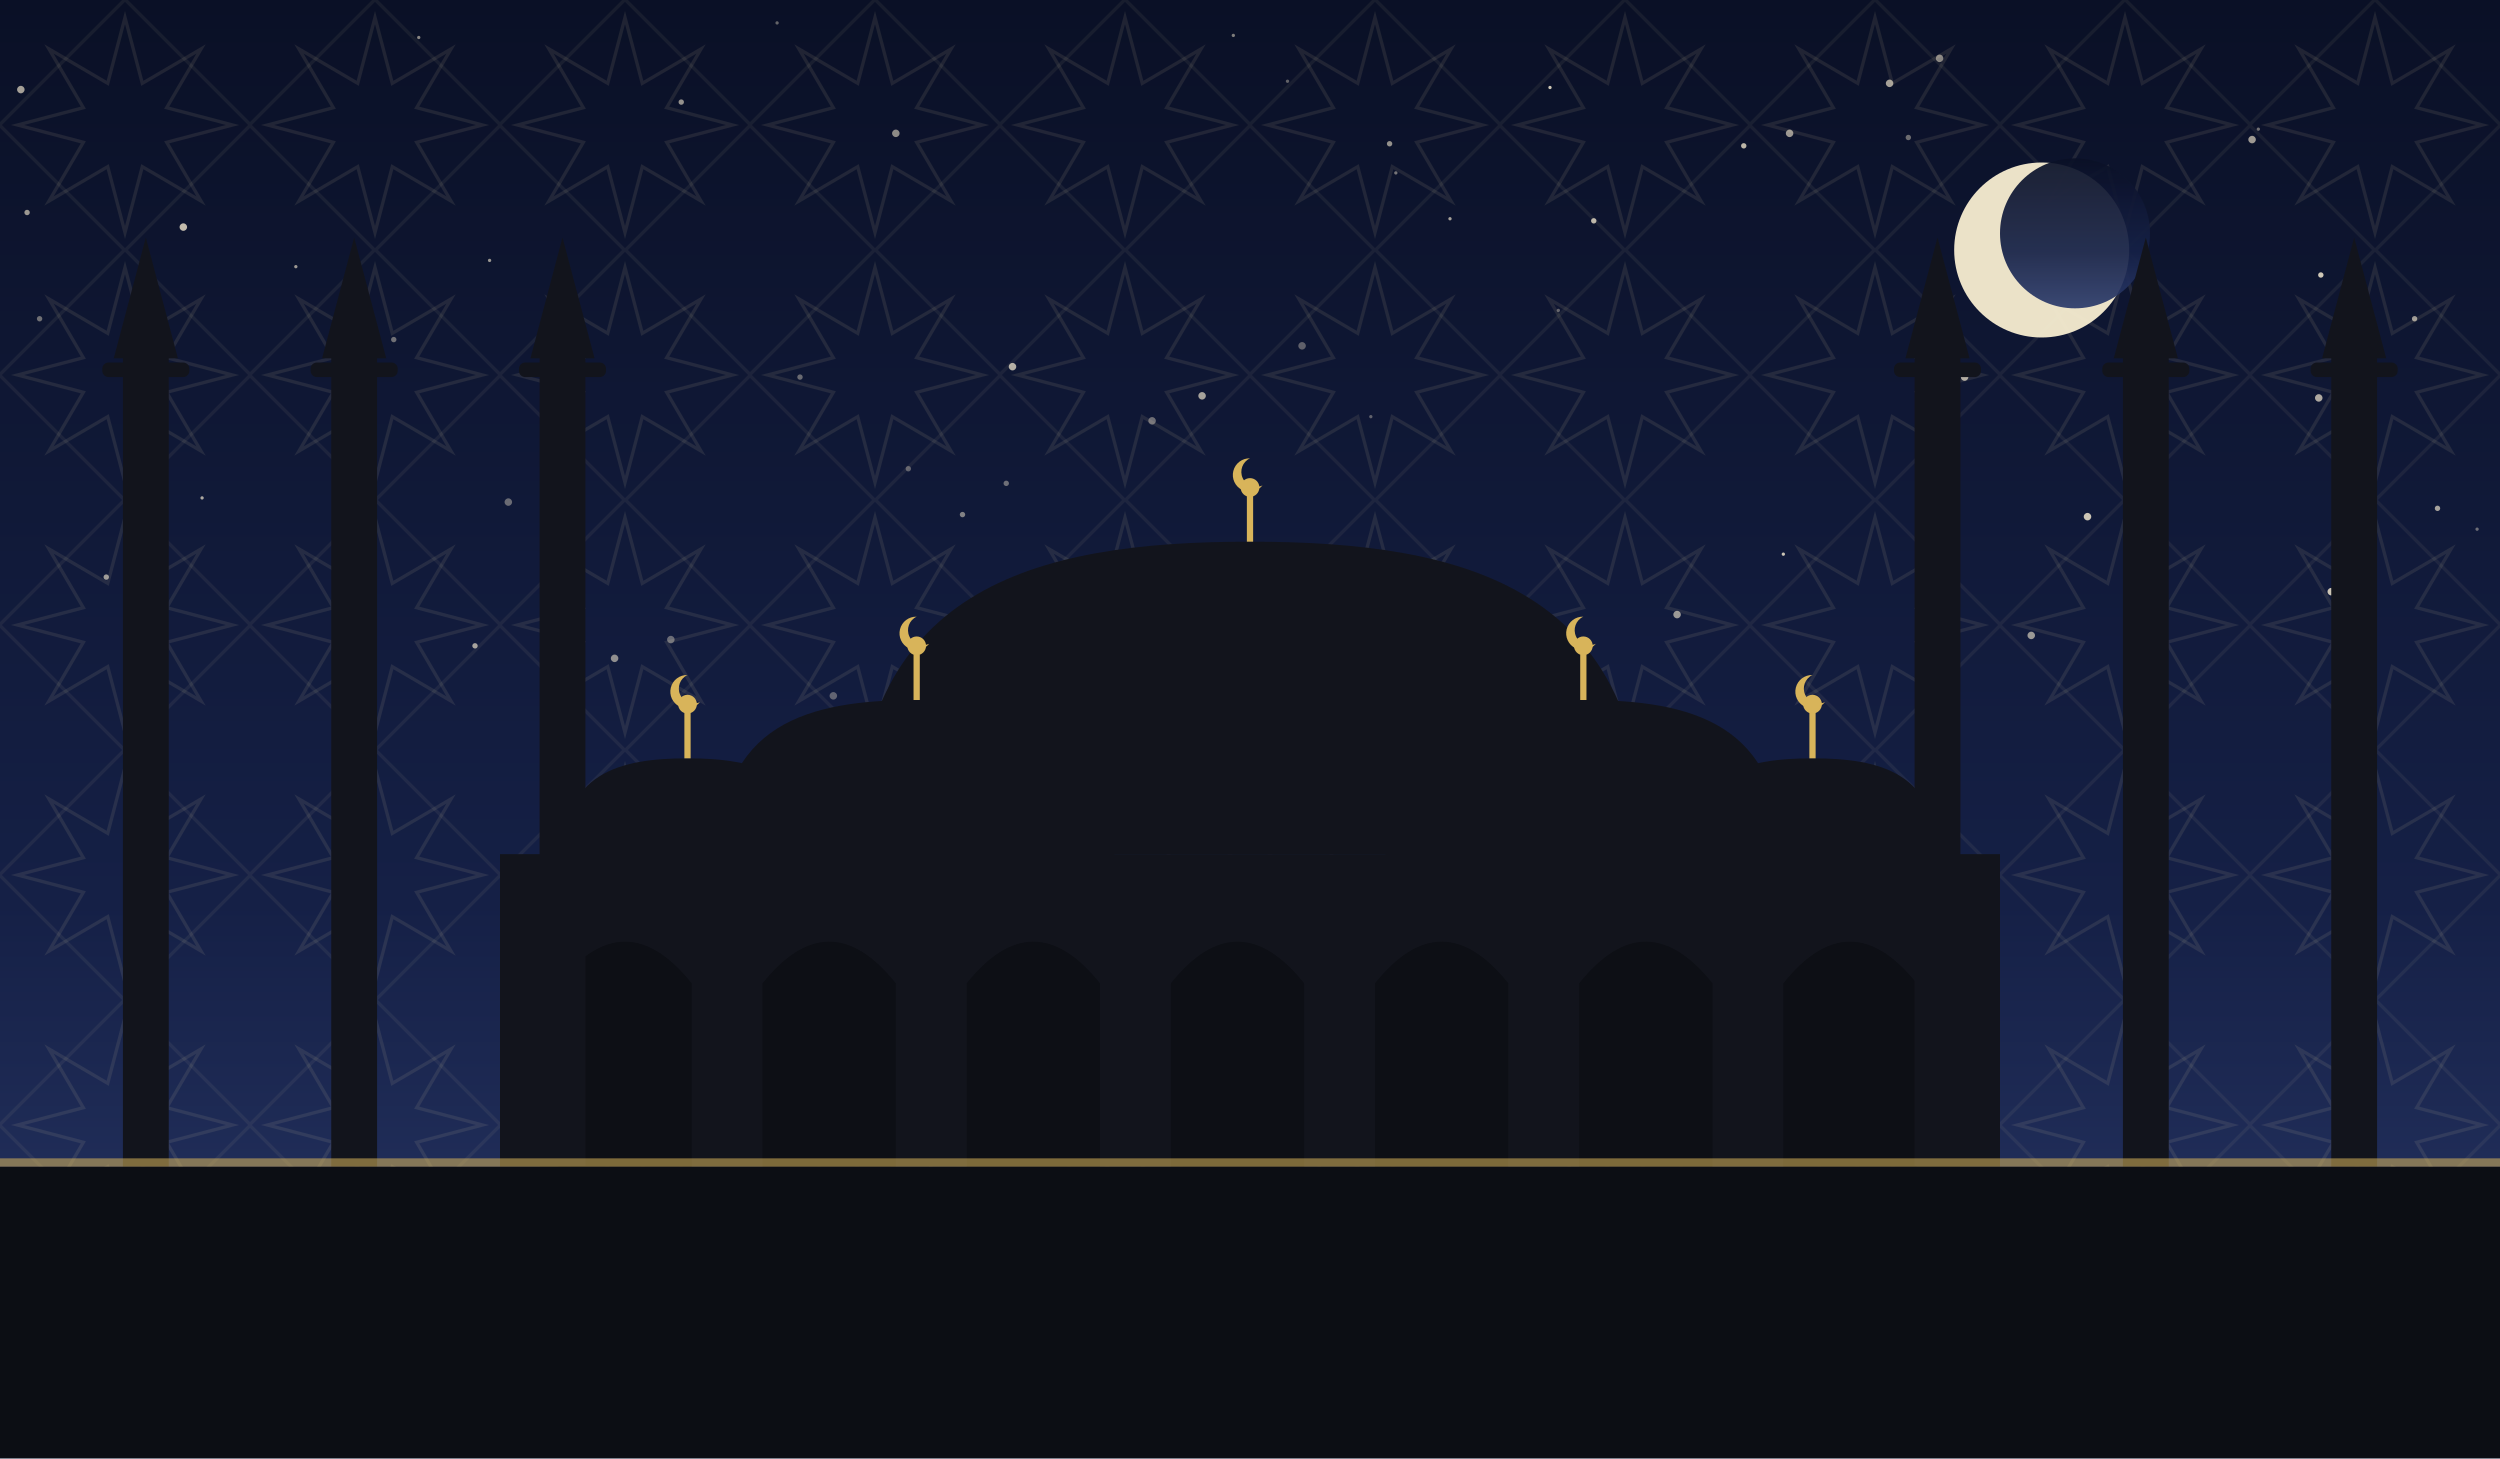
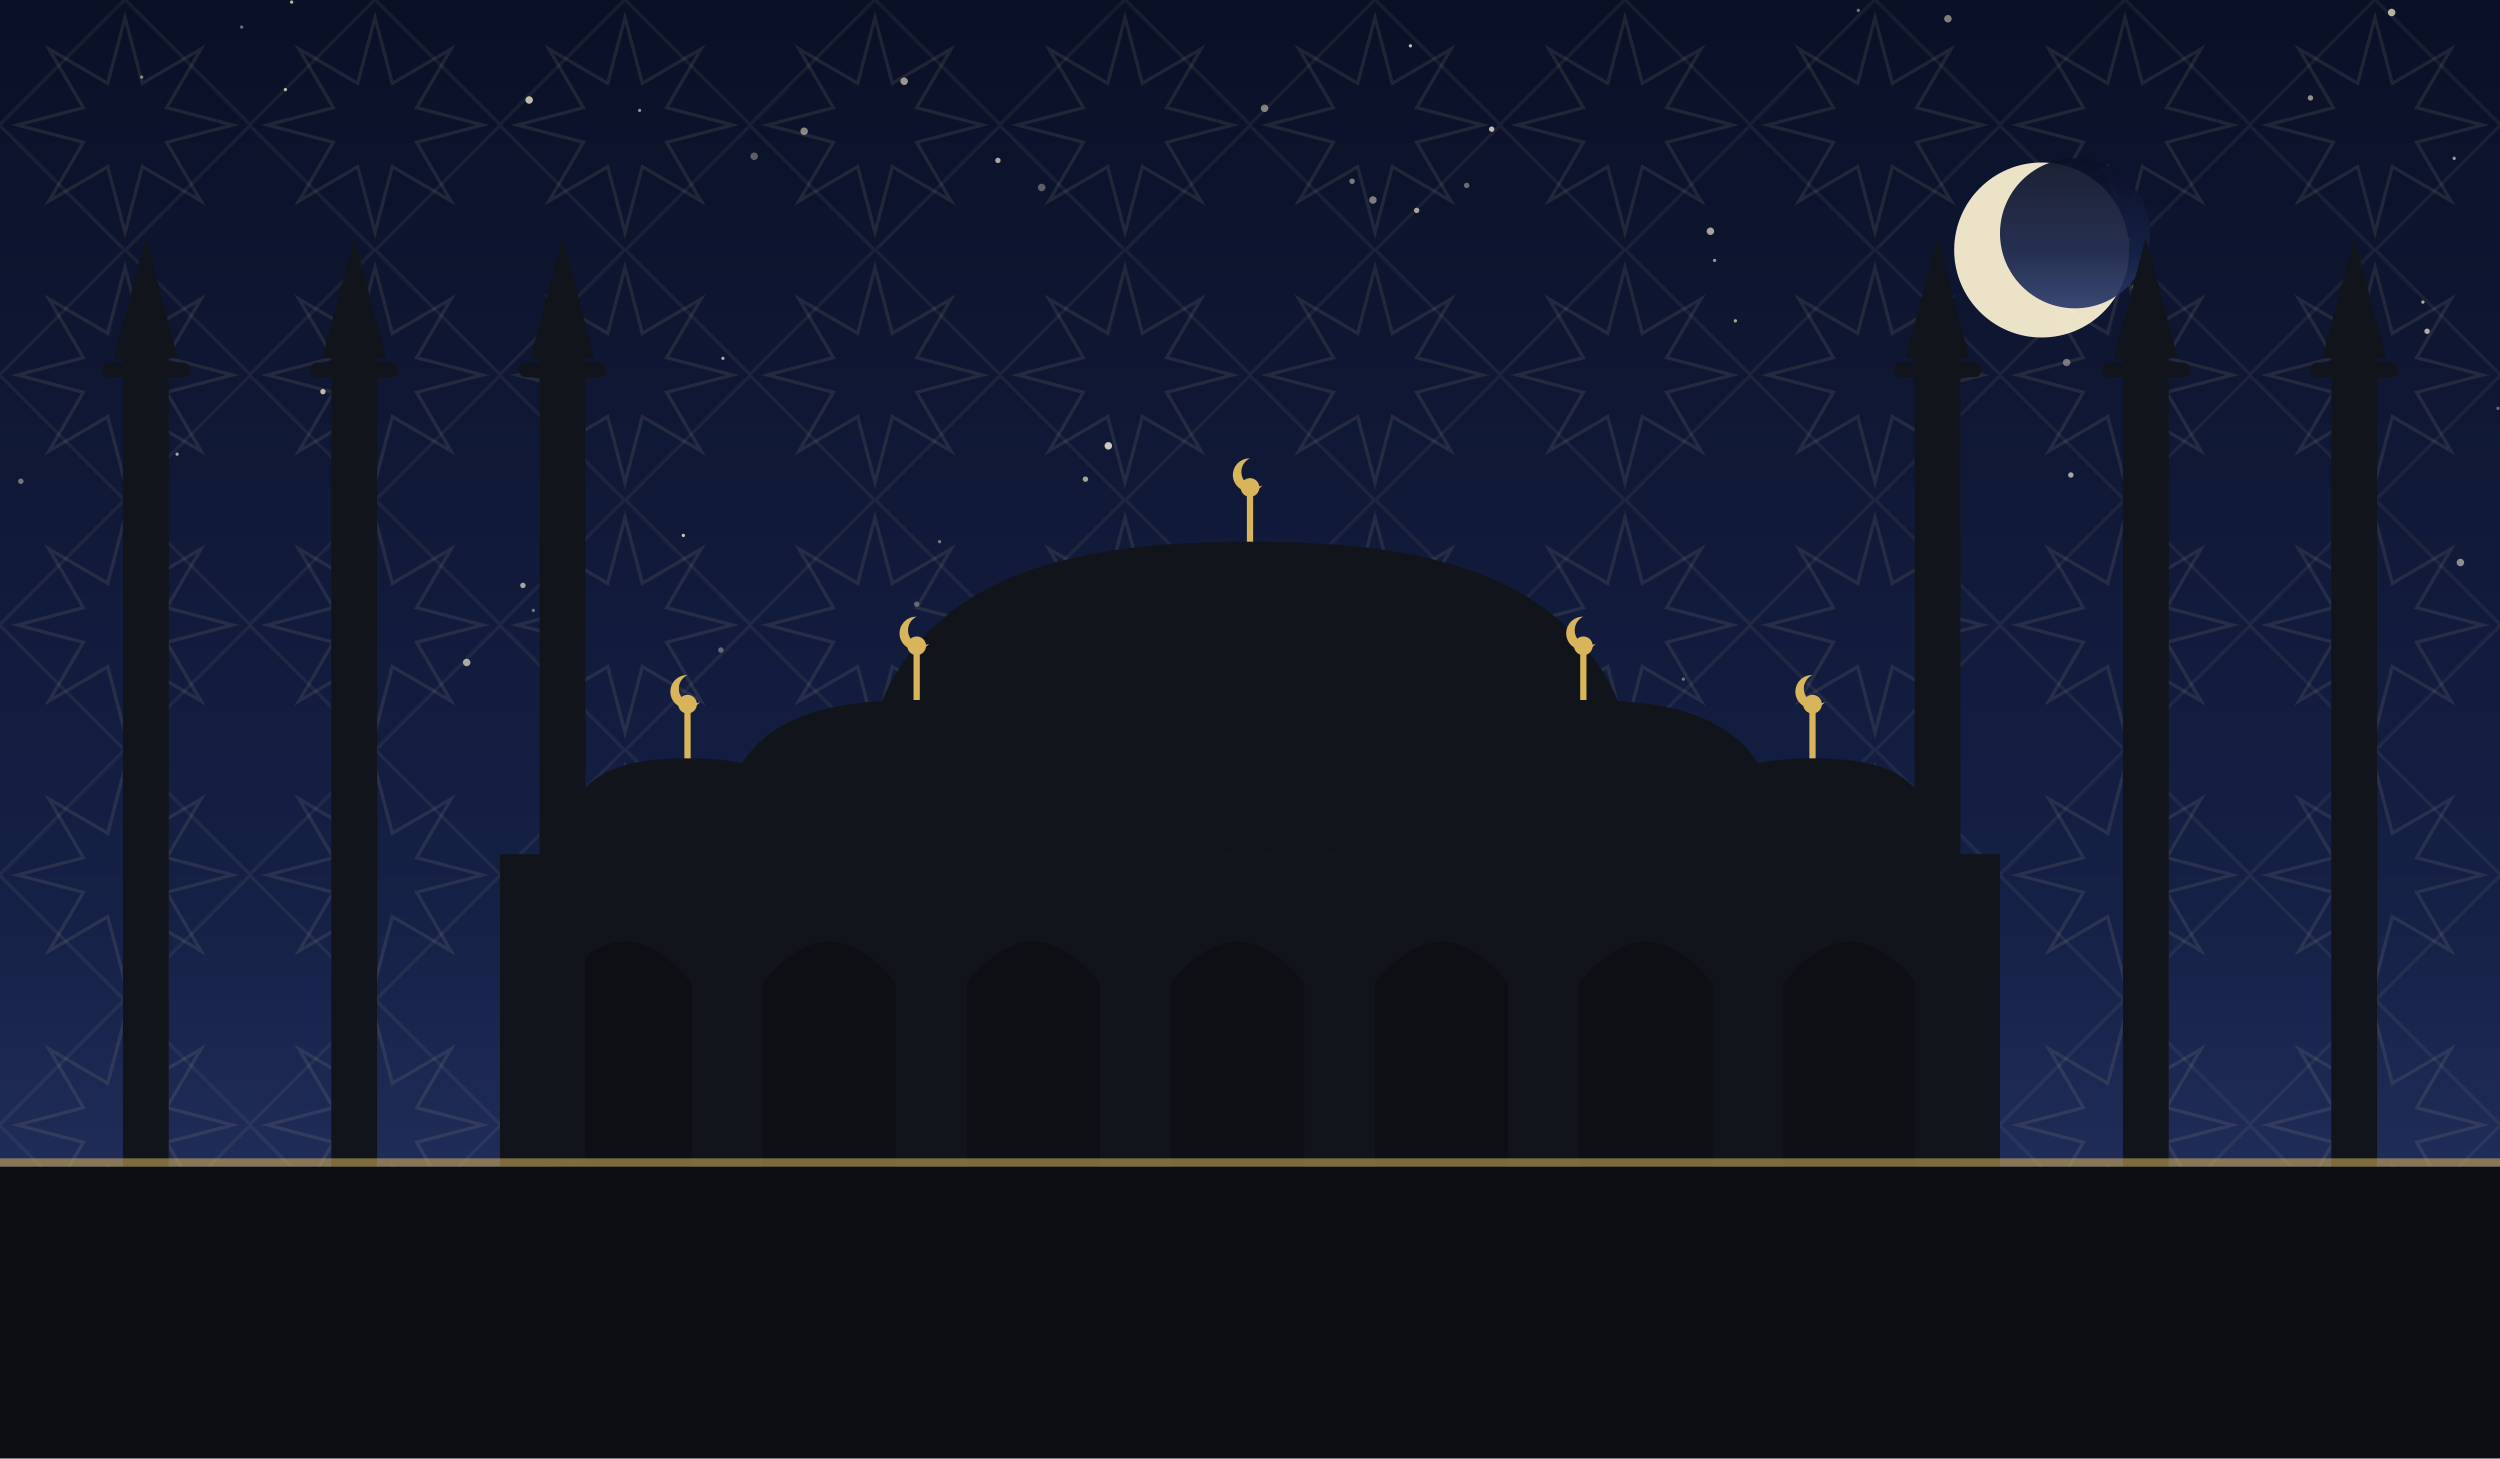
<svg xmlns="http://www.w3.org/2000/svg" viewBox="0 0 1200 700" role="img">
  <defs>
    <linearGradient id="sky" x1="0" y1="0" x2="0" y2="1">
      <stop offset="0" stop-color="#0a1026" />
      <stop offset="0.62" stop-color="#152046" />
      <stop offset="1" stop-color="#2b3a6b" />
    </linearGradient>
    <pattern id="g1" width="120" height="120" patternUnits="userSpaceOnUse">
      <polygon points="111.6,60.0 80.0,68.3 96.5,96.5 68.3,80.0 60.0,111.6 51.7,80.0 23.5,96.5 40.0,68.3 8.4,60.0 40.0,51.7 23.5,23.5 51.7,40.0 60.0,8.4 68.3,40.0 96.5,23.5 80.0,51.7" fill="none" stroke="#e8d9a8" stroke-width="1.6" opacity="0.1" />
      <rect x="17.4" y="17.4" width="85.2" height="85.2" fill="none" stroke="#e8d9a8" stroke-width="1.6" opacity="0.07" transform="rotate(45 60.0 60.0)" />
    </pattern>
  </defs>
  <rect width="1200" height="700" fill="url(#sky)" />
  <rect width="1200" height="700" fill="url(#g1)" />
-   <circle cx="975" cy="305" r="1.8" fill="#f7ecd2" opacity="0.60" />
-   <circle cx="553" cy="202" r="1.8" fill="#f7ecd2" opacity="0.41" />
-   <circle cx="1084" cy="62" r="0.8" fill="#f7ecd2" opacity="0.43" />
-   <circle cx="384" cy="181" r="1.3" fill="#f7ecd2" opacity="0.39" />
-   <circle cx="1021" cy="267" r="1.3" fill="#f7ecd2" opacity="0.42" />
-   <circle cx="859" cy="64" r="1.8" fill="#f7ecd2" opacity="0.61" />
-   <circle cx="1170" cy="244" r="1.3" fill="#f7ecd2" opacity="0.65" />
-   <circle cx="10" cy="43" r="1.8" fill="#f7ecd2" opacity="0.65" />
-   <circle cx="667" cy="69" r="1.3" fill="#f7ecd2" opacity="0.58" />
-   <circle cx="765" cy="106" r="1.3" fill="#f7ecd2" opacity="0.75" />
-   <circle cx="856" cy="266" r="0.8" fill="#f7ecd2" opacity="0.81" />
-   <circle cx="436" cy="225" r="1.3" fill="#f7ecd2" opacity="0.35" />
-   <circle cx="1113" cy="191" r="1.8" fill="#f7ecd2" opacity="0.68" />
-   <circle cx="271" cy="328" r="1.8" fill="#f7ecd2" opacity="0.73" />
-   <circle cx="142" cy="128" r="0.8" fill="#f7ecd2" opacity="0.61" />
-   <circle cx="462" cy="247" r="1.3" fill="#f7ecd2" opacity="0.49" />
-   <circle cx="1159" cy="153" r="1.3" fill="#f7ecd2" opacity="0.62" />
-   <circle cx="577" cy="190" r="1.8" fill="#f7ecd2" opacity="0.65" />
-   <circle cx="228" cy="310" r="1.3" fill="#f7ecd2" opacity="0.65" />
-   <circle cx="88" cy="109" r="1.8" fill="#f7ecd2" opacity="0.77" />
-   <circle cx="805" cy="295" r="1.8" fill="#f7ecd2" opacity="0.60" />
-   <circle cx="483" cy="232" r="1.3" fill="#f7ecd2" opacity="0.41" />
-   <circle cx="1114" cy="132" r="1.3" fill="#f7ecd2" opacity="0.83" />
-   <circle cx="514" cy="291" r="1.3" fill="#f7ecd2" opacity="0.59" />
-   <circle cx="51" cy="277" r="1.3" fill="#f7ecd2" opacity="0.62" />
-   <circle cx="1189" cy="254" r="0.8" fill="#f7ecd2" opacity="0.41" />
-   <circle cx="400" cy="334" r="1.8" fill="#f7ecd2" opacity="0.35" />
-   <circle cx="540" cy="313" r="1.3" fill="#f7ecd2" opacity="0.55" />
-   <circle cx="97" cy="239" r="0.8" fill="#f7ecd2" opacity="0.68" />
-   <circle cx="295" cy="316" r="1.8" fill="#f7ecd2" opacity="0.55" />
-   <circle cx="486" cy="176" r="1.8" fill="#f7ecd2" opacity="0.71" />
-   <circle cx="166" cy="175" r="1.8" fill="#f7ecd2" opacity="0.35" />
-   <circle cx="943" cy="181" r="1.8" fill="#f7ecd2" opacity="0.68" />
-   <circle cx="201" cy="18" r="0.8" fill="#f7ecd2" opacity="0.53" />
-   <circle cx="172" cy="198" r="1.3" fill="#f7ecd2" opacity="0.41" />
-   <circle cx="592" cy="17" r="0.8" fill="#f7ecd2" opacity="0.49" />
-   <circle cx="189" cy="163" r="1.3" fill="#f7ecd2" opacity="0.42" />
-   <circle cx="907" cy="40" r="1.8" fill="#f7ecd2" opacity="0.65" />
-   <circle cx="658" cy="200" r="0.8" fill="#f7ecd2" opacity="0.35" />
-   <circle cx="618" cy="39" r="0.8" fill="#f7ecd2" opacity="0.37" />
-   <circle cx="235" cy="125" r="0.8" fill="#f7ecd2" opacity="0.60" />
-   <circle cx="13" cy="102" r="1.3" fill="#f7ecd2" opacity="0.61" />
-   <circle cx="744" cy="42" r="0.8" fill="#f7ecd2" opacity="0.83" />
-   <circle cx="244" cy="241" r="1.8" fill="#f7ecd2" opacity="0.39" />
-   <circle cx="1081" cy="67" r="1.8" fill="#f7ecd2" opacity="0.62" />
-   <circle cx="1119" cy="284" r="1.8" fill="#f7ecd2" opacity="0.81" />
-   <circle cx="430" cy="64" r="1.8" fill="#f7ecd2" opacity="0.55" />
-   <circle cx="670" cy="83" r="0.8" fill="#f7ecd2" opacity="0.45" />
-   <circle cx="327" cy="49" r="1.3" fill="#f7ecd2" opacity="0.58" />
-   <circle cx="625" cy="166" r="1.8" fill="#f7ecd2" opacity="0.35" />
-   <circle cx="916" cy="66" r="1.3" fill="#f7ecd2" opacity="0.41" />
-   <circle cx="696" cy="105" r="0.8" fill="#f7ecd2" opacity="0.65" />
-   <circle cx="373" cy="11" r="0.8" fill="#f7ecd2" opacity="0.38" />
-   <circle cx="931" cy="28" r="1.8" fill="#f7ecd2" opacity="0.53" />
-   <circle cx="1002" cy="248" r="1.8" fill="#f7ecd2" opacity="0.81" />
-   <circle cx="322" cy="307" r="1.8" fill="#f7ecd2" opacity="0.39" />
-   <circle cx="19" cy="153" r="1.3" fill="#f7ecd2" opacity="0.42" />
-   <circle cx="837" cy="70" r="1.3" fill="#f7ecd2" opacity="0.75" />
-   <circle cx="688" cy="270" r="1.3" fill="#f7ecd2" opacity="0.45" />
-   <circle cx="748" cy="149" r="0.8" fill="#f7ecd2" opacity="0.37" />
+   <circle cx="991" cy="121" r="1.8" fill="#f7ecd2" opacity="0.46" />
+   <circle cx="521" cy="230" r="1.3" fill="#f7ecd2" opacity="0.65" />
+   <circle cx="1148" cy="6" r="1.8" fill="#f7ecd2" opacity="0.73" />
+   <circle cx="256" cy="293" r="0.8" fill="#f7ecd2" opacity="0.43" />
+   <circle cx="77" cy="243" r="1.8" fill="#f7ecd2" opacity="0.46" />
+   <circle cx="347" cy="172" r="0.8" fill="#f7ecd2" opacity="0.69" />
+   <circle cx="994" cy="228" r="1.3" fill="#f7ecd2" opacity="0.67" />
+   <circle cx="362" cy="75" r="1.8" fill="#f7ecd2" opacity="0.35" />
+   <circle cx="1163" cy="145" r="0.8" fill="#f7ecd2" opacity="0.70" />
+   <circle cx="973" cy="94" r="1.8" fill="#f7ecd2" opacity="0.47" />
+   <circle cx="440" cy="290" r="1.3" fill="#f7ecd2" opacity="0.35" />
+   <circle cx="68" cy="37" r="0.8" fill="#f7ecd2" opacity="0.51" />
+   <circle cx="649" cy="87" r="1.3" fill="#f7ecd2" opacity="0.48" />
+   <circle cx="1199" cy="196" r="0.8" fill="#f7ecd2" opacity="0.39" />
+   <circle cx="686" cy="332" r="1.3" fill="#f7ecd2" opacity="0.37" />
+   <circle cx="574" cy="319" r="1.8" fill="#f7ecd2" opacity="0.41" />
+   <circle cx="935" cy="9" r="1.8" fill="#f7ecd2" opacity="0.50" />
+   <circle cx="1025" cy="138" r="1.8" fill="#f7ecd2" opacity="0.35" />
+   <circle cx="532" cy="214" r="1.8" fill="#f7ecd2" opacity="0.83" />
+   <circle cx="680" cy="101" r="1.3" fill="#f7ecd2" opacity="0.65" />
+   <circle cx="821" cy="111" r="1.8" fill="#f7ecd2" opacity="0.66" />
+   <circle cx="451" cy="260" r="0.8" fill="#f7ecd2" opacity="0.45" />
+   <circle cx="1178" cy="76" r="0.8" fill="#f7ecd2" opacity="0.63" />
+   <circle cx="386" cy="63" r="1.8" fill="#f7ecd2" opacity="0.53" />
+   <circle cx="307" cy="53" r="0.8" fill="#f7ecd2" opacity="0.56" />
+   <circle cx="677" cy="22" r="0.8" fill="#f7ecd2" opacity="0.79" />
+   <circle cx="224" cy="318" r="1.8" fill="#f7ecd2" opacity="0.67" />
+   <circle cx="892" cy="5" r="0.8" fill="#f7ecd2" opacity="0.45" />
+   <circle cx="593" cy="315" r="1.8" fill="#f7ecd2" opacity="0.80" />
+   <circle cx="503" cy="304" r="0.8" fill="#f7ecd2" opacity="0.47" />
+   <circle cx="70" cy="200" r="0.8" fill="#f7ecd2" opacity="0.35" />
+   <circle cx="998" cy="127" r="0.8" fill="#f7ecd2" opacity="0.81" />
+   <circle cx="479" cy="77" r="1.3" fill="#f7ecd2" opacity="0.68" />
+   <circle cx="1129" cy="226" r="1.8" fill="#f7ecd2" opacity="0.39" />
+   <circle cx="716" cy="62" r="1.3" fill="#f7ecd2" opacity="0.77" />
+   <circle cx="704" cy="89" r="1.3" fill="#f7ecd2" opacity="0.41" />
+   <circle cx="1165" cy="159" r="1.3" fill="#f7ecd2" opacity="0.70" />
+   <circle cx="155" cy="188" r="1.3" fill="#f7ecd2" opacity="0.75" />
+   <circle cx="962" cy="104" r="1.3" fill="#f7ecd2" opacity="0.83" />
+   <circle cx="10" cy="231" r="1.3" fill="#f7ecd2" opacity="0.45" />
+   <circle cx="251" cy="281" r="1.3" fill="#f7ecd2" opacity="0.66" />
+   <circle cx="1181" cy="270" r="1.8" fill="#f7ecd2" opacity="0.55" />
+   <circle cx="808" cy="326" r="0.8" fill="#f7ecd2" opacity="0.43" />
+   <circle cx="116" cy="13" r="0.8" fill="#f7ecd2" opacity="0.43" />
+   <circle cx="137" cy="43" r="0.8" fill="#f7ecd2" opacity="0.76" />
+   <circle cx="607" cy="52" r="1.8" fill="#f7ecd2" opacity="0.49" />
+   <circle cx="254" cy="48" r="1.8" fill="#f7ecd2" opacity="0.77" />
+   <circle cx="1022" cy="115" r="0.8" fill="#f7ecd2" opacity="0.65" />
+   <circle cx="823" cy="125" r="0.8" fill="#f7ecd2" opacity="0.60" />
+   <circle cx="833" cy="154" r="0.8" fill="#f7ecd2" opacity="0.67" />
+   <circle cx="500" cy="90" r="1.8" fill="#f7ecd2" opacity="0.35" />
+   <circle cx="328" cy="257" r="0.8" fill="#f7ecd2" opacity="0.81" />
+   <circle cx="1109" cy="47" r="1.3" fill="#f7ecd2" opacity="0.58" />
+   <circle cx="659" cy="96" r="1.8" fill="#f7ecd2" opacity="0.49" />
+   <circle cx="346" cy="312" r="1.3" fill="#f7ecd2" opacity="0.37" />
+   <circle cx="434" cy="39" r="1.8" fill="#f7ecd2" opacity="0.61" />
+   <circle cx="995" cy="149" r="1.3" fill="#f7ecd2" opacity="0.40" />
+   <circle cx="85" cy="218" r="0.8" fill="#f7ecd2" opacity="0.65" />
+   <circle cx="992" cy="174" r="1.8" fill="#f7ecd2" opacity="0.43" />
+   <circle cx="140" cy="1" r="0.8" fill="#f7ecd2" opacity="0.75" />
  <circle cx="980" cy="120" r="42" fill="#f6ecd0" opacity="0.95" />
  <circle cx="996" cy="112" r="36" fill="url(#sky)" opacity="0.92" />
  <rect x="240" y="410" width="720" height="150" fill="#12141c" />
  <path d="M 268 560 L 268 472 Q 300 432 332 472 L 332 560 Z" fill="#0c0e14" opacity="0.9" />
  <path d="M 366 560 L 366 472 Q 398 432 430 472 L 430 560 Z" fill="#0c0e14" opacity="0.9" />
  <path d="M 464 560 L 464 472 Q 496 432 528 472 L 528 560 Z" fill="#0c0e14" opacity="0.9" />
  <path d="M 562 560 L 562 472 Q 594 432 626 472 L 626 560 Z" fill="#0c0e14" opacity="0.9" />
  <path d="M 660 560 L 660 472 Q 692 432 724 472 L 724 560 Z" fill="#0c0e14" opacity="0.9" />
  <path d="M 758 560 L 758 472 Q 790 432 822 472 L 822 560 Z" fill="#0c0e14" opacity="0.9" />
  <path d="M 856 560 L 856 472 Q 888 432 920 472 L 920 560 Z" fill="#0c0e14" opacity="0.9" />
  <path d="M 410 410 C 410 282.5, 495.5 260, 600 260 C 704.5 260, 790 282.5, 790 410 Z" fill="#12141c" />
  <line x1="600" y1="260" x2="600" y2="238" stroke="#d8b45a" stroke-width="3" />
  <circle cx="600" cy="234" r="4.5" fill="#d8b45a" />
  <path d="M 600 220 a 8 8 0 1 0 6 13 a 6.4 6.4 0 1 1 -6 -13 Z" fill="#d8b45a" />
  <path d="M 345 412 C 345 347.4, 387.75 336.0, 440 336.0 C 492.25 336.0, 535 347.4, 535 412 Z" fill="#12141c" />
  <line x1="440" y1="336.0" x2="440" y2="314.0" stroke="#d8b45a" stroke-width="3" />
  <circle cx="440" cy="310.0" r="4.5" fill="#d8b45a" />
  <path d="M 440 296.0 a 8 8 0 1 0 6 13 a 6.4 6.4 0 1 1 -6 -13 Z" fill="#d8b45a" />
  <path d="M 665 412 C 665 347.4, 707.75 336.0, 760 336.0 C 812.25 336.0, 855 347.4, 855 412 Z" fill="#12141c" />
  <line x1="760" y1="336.0" x2="760" y2="314.0" stroke="#d8b45a" stroke-width="3" />
  <circle cx="760" cy="310.0" r="4.5" fill="#d8b45a" />
  <path d="M 760 296.0 a 8 8 0 1 0 6 13 a 6.4 6.4 0 1 1 -6 -13 Z" fill="#d8b45a" />
  <path d="M 270 412 C 270 371.2, 297.0 364.0, 330 364.0 C 363.0 364.0, 390 371.2, 390 412 Z" fill="#12141c" />
  <line x1="330" y1="364.0" x2="330" y2="342.0" stroke="#d8b45a" stroke-width="3" />
  <circle cx="330" cy="338.0" r="4.5" fill="#d8b45a" />
  <path d="M 330 324.0 a 8 8 0 1 0 6 13 a 6.4 6.4 0 1 1 -6 -13 Z" fill="#d8b45a" />
  <path d="M 810 412 C 810 371.2, 837.0 364.0, 870 364.0 C 903.0 364.0, 930 371.2, 930 412 Z" fill="#12141c" />
  <line x1="870" y1="364.0" x2="870" y2="342.0" stroke="#d8b45a" stroke-width="3" />
  <circle cx="870" cy="338.0" r="4.5" fill="#d8b45a" />
  <path d="M 870 324.0 a 8 8 0 1 0 6 13 a 6.4 6.4 0 1 1 -6 -13 Z" fill="#d8b45a" />
  <rect x="59.0" y="170" width="22" height="390" fill="#12141c" />
  <rect x="49.1" y="174" width="41.8" height="7" rx="3" fill="#12141c" />
  <path d="M 54.6 172 L 70 114 L 85.4 172 Z" fill="#12141c" />
  <rect x="159.0" y="170" width="22" height="390" fill="#12141c" />
  <rect x="149.1" y="174" width="41.8" height="7" rx="3" fill="#12141c" />
  <path d="M 154.6 172 L 170 114 L 185.4 172 Z" fill="#12141c" />
  <rect x="259.0" y="170" width="22" height="390" fill="#12141c" />
  <rect x="249.1" y="174" width="41.8" height="7" rx="3" fill="#12141c" />
  <path d="M 254.6 172 L 270 114 L 285.4 172 Z" fill="#12141c" />
  <rect x="919.0" y="170" width="22" height="390" fill="#12141c" />
  <rect x="909.1" y="174" width="41.8" height="7" rx="3" fill="#12141c" />
  <path d="M 914.6 172 L 930 114 L 945.4 172 Z" fill="#12141c" />
  <rect x="1019.0" y="170" width="22" height="390" fill="#12141c" />
  <rect x="1009.1" y="174" width="41.8" height="7" rx="3" fill="#12141c" />
  <path d="M 1014.6 172 L 1030 114 L 1045.4 172 Z" fill="#12141c" />
  <rect x="1119.0" y="170" width="22" height="390" fill="#12141c" />
  <rect x="1109.1" y="174" width="41.8" height="7" rx="3" fill="#12141c" />
  <path d="M 1114.6 172 L 1130 114 L 1145.4 172 Z" fill="#12141c" />
  <rect x="0" y="560" width="1200" height="140" fill="#0c0e14" />
  <rect x="0" y="556" width="1200" height="4" fill="#d8b45a" opacity="0.55" />
</svg>
